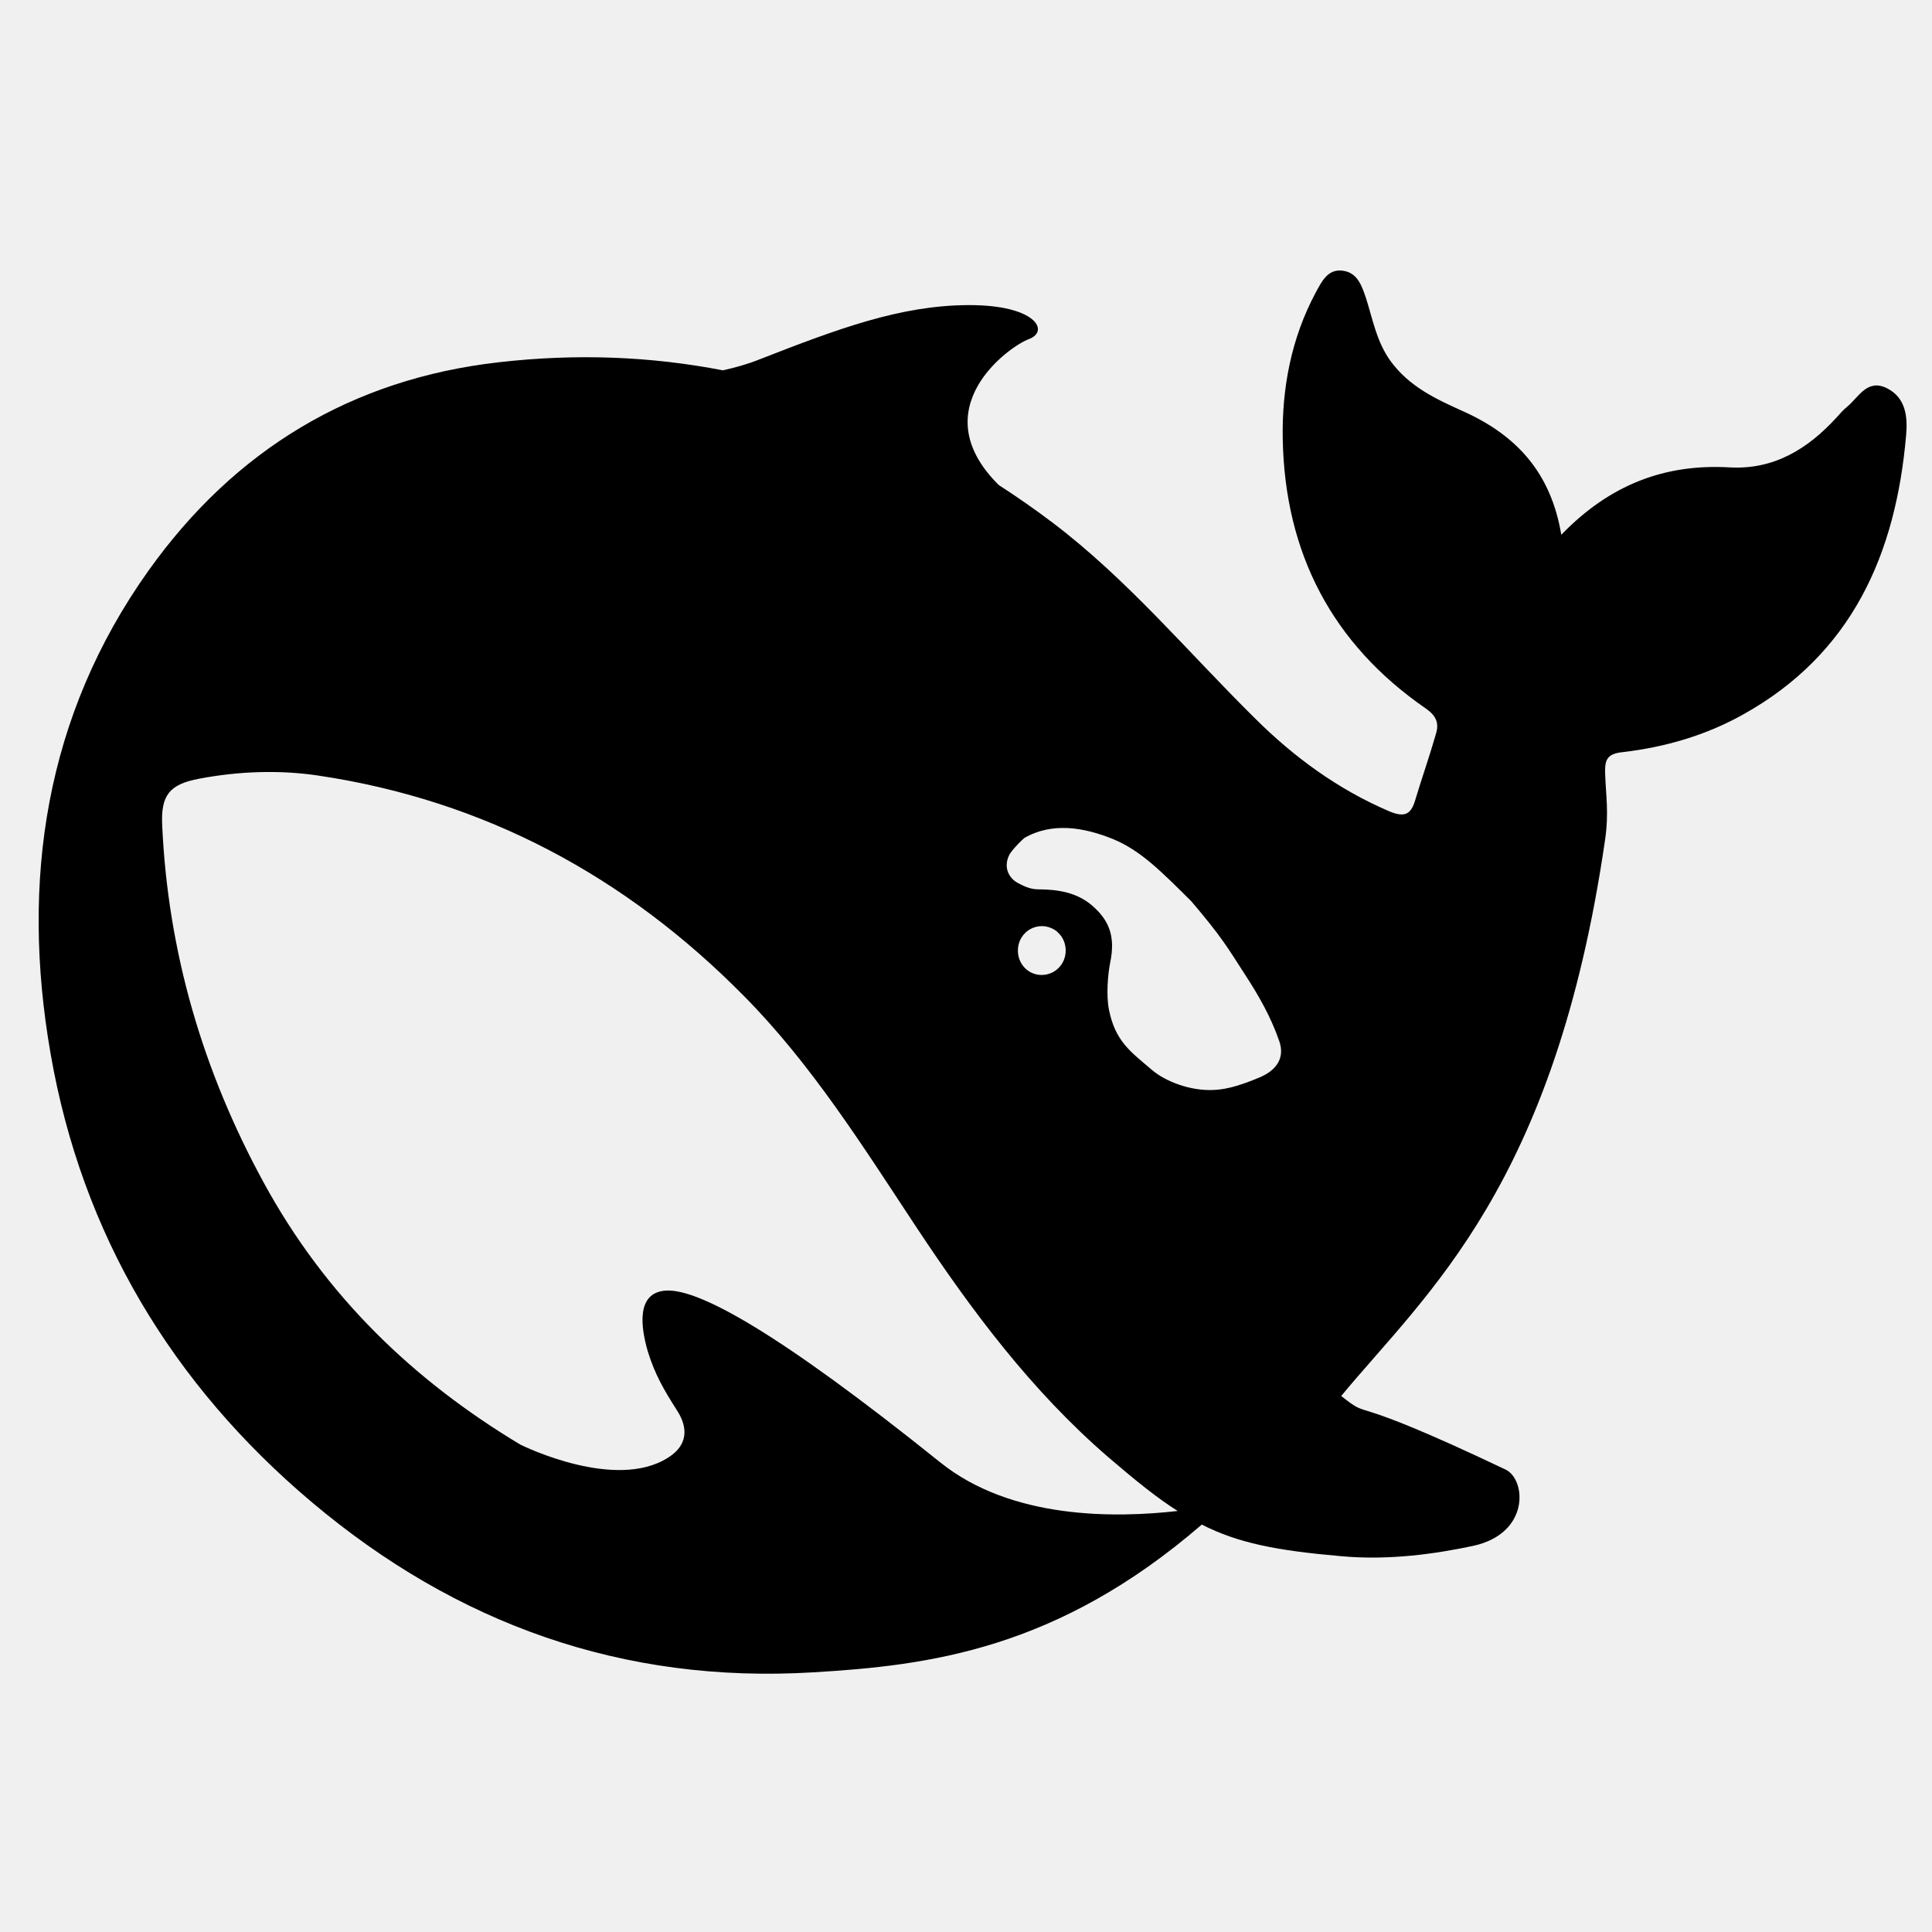
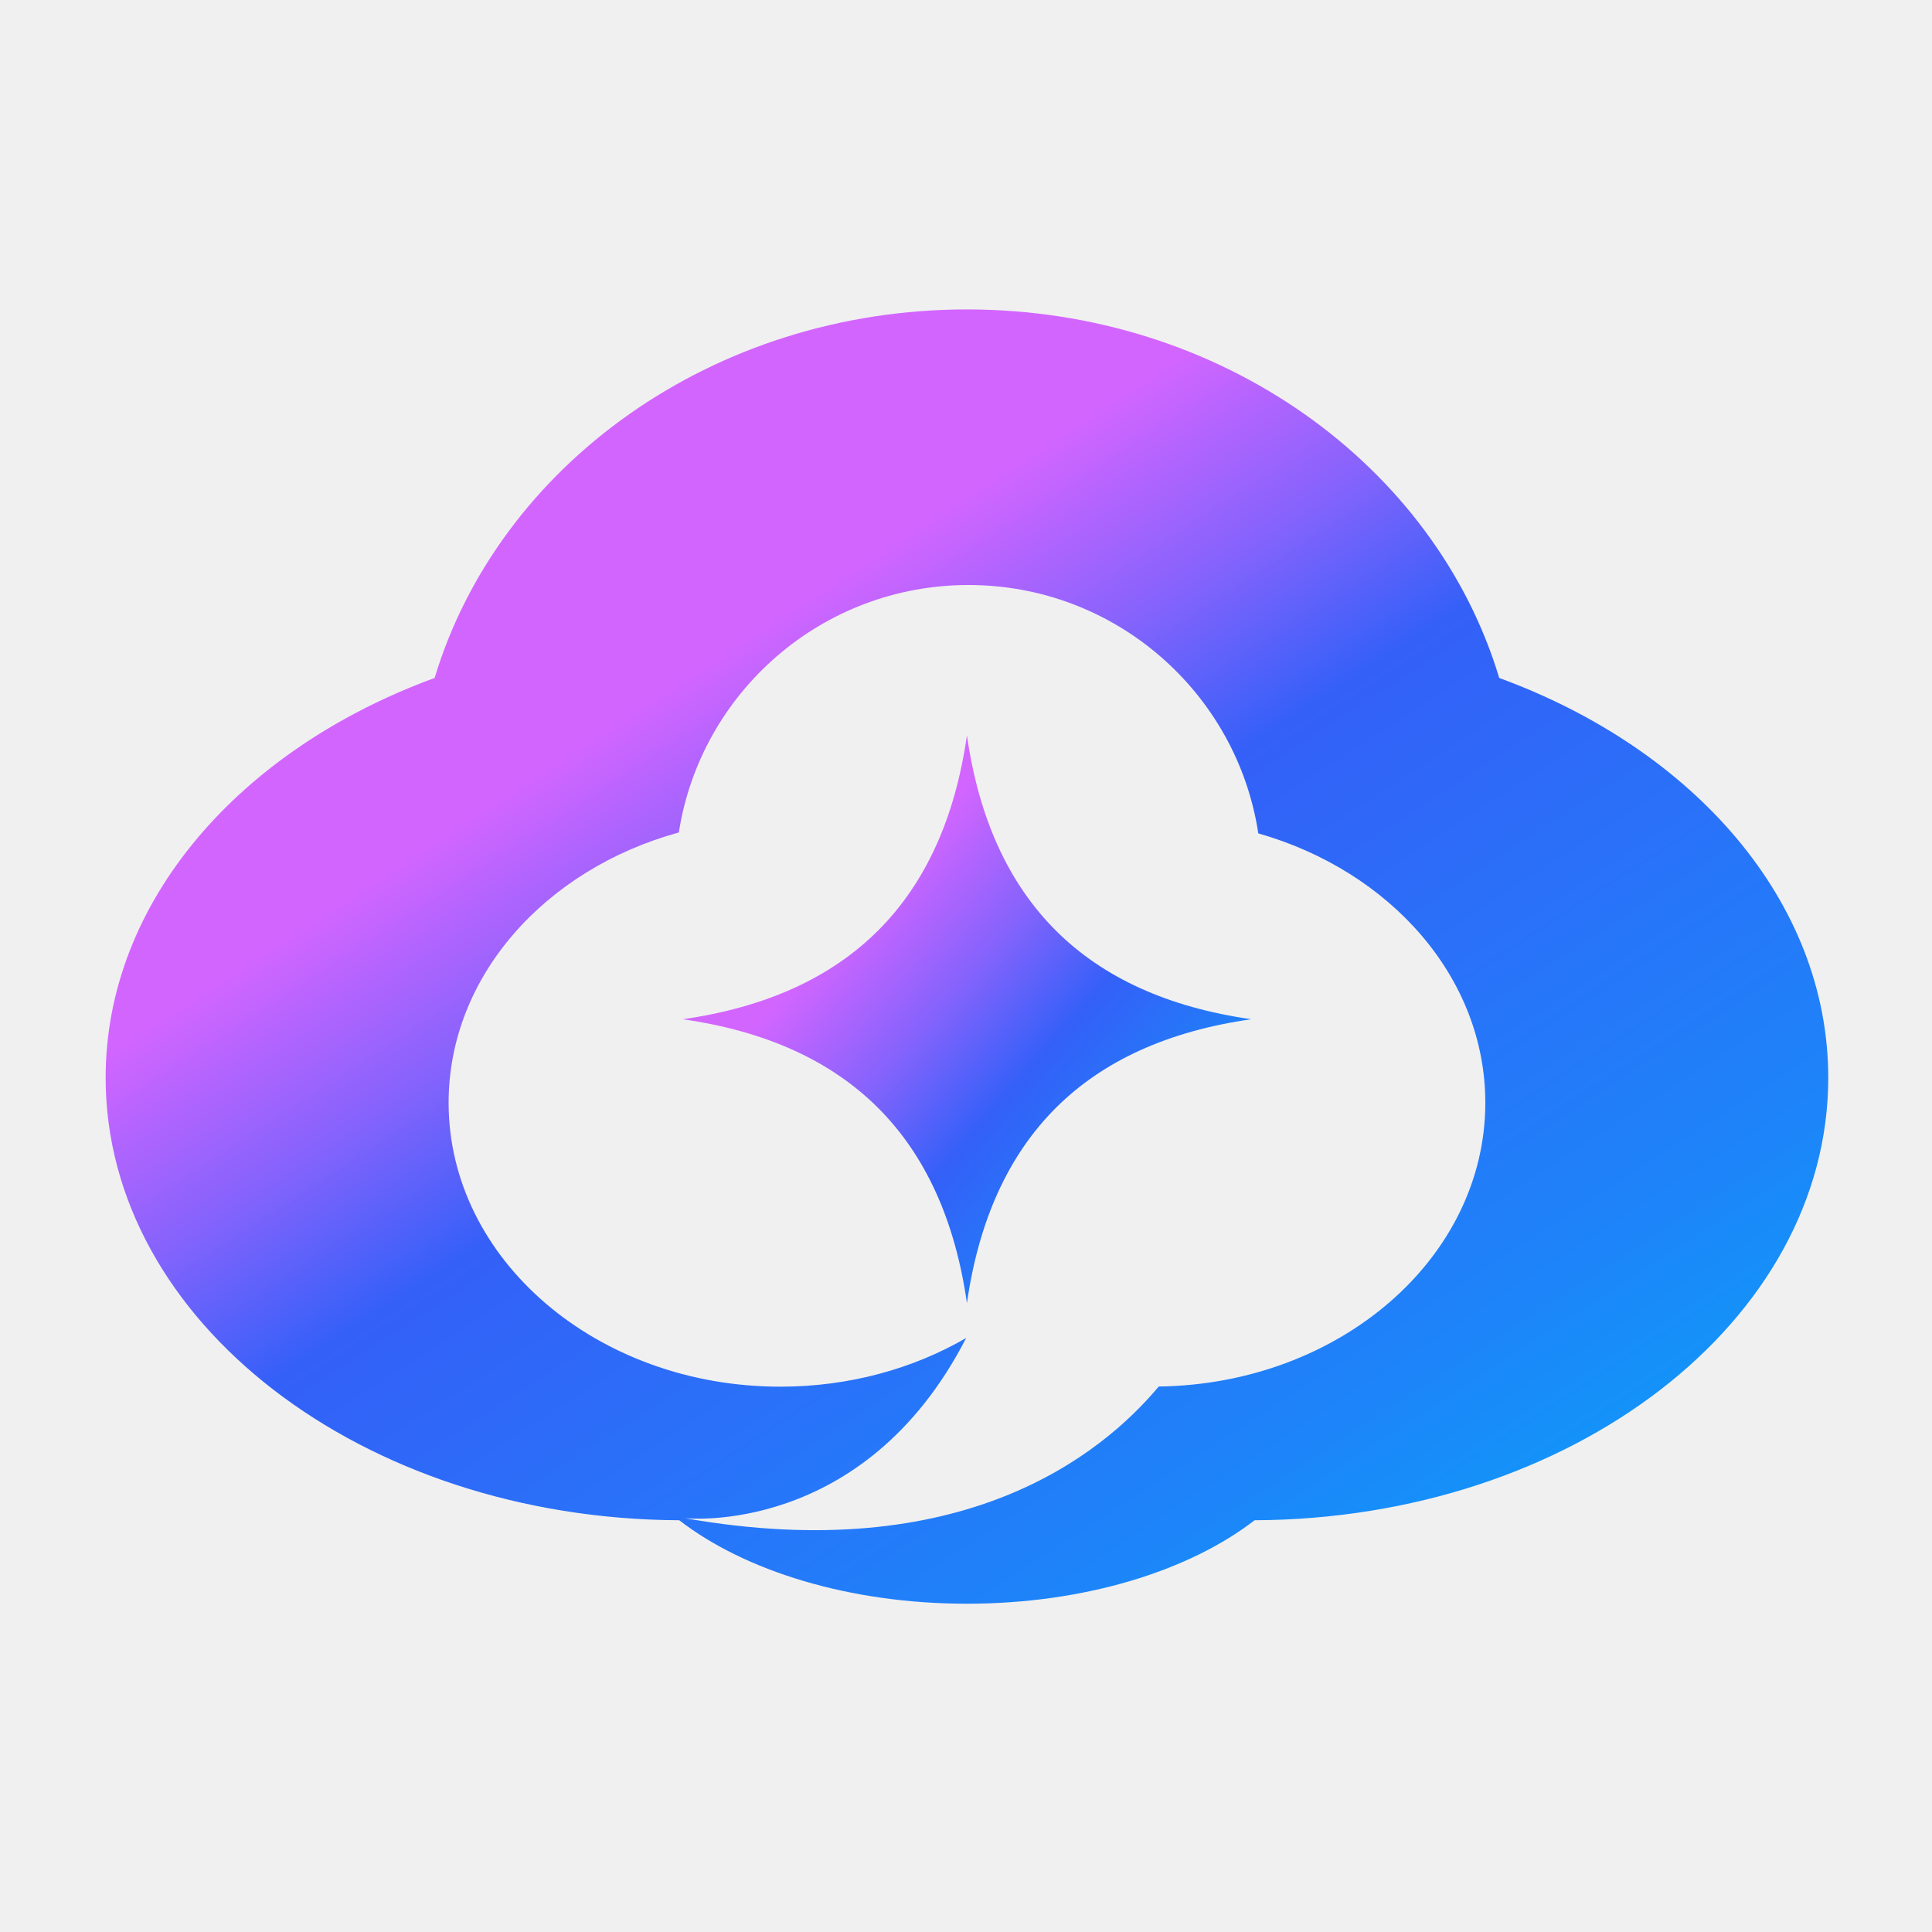
<svg xmlns="http://www.w3.org/2000/svg" width="50" height="50" viewBox="0 0 50 50" fill="none">
-   <style>
- 		@media (prefers-color-scheme: dark) {
- 			path { fill: #fff; }
- 		}
- 	</style>
-   <path id="path" d="M48.835 10.048C48.323 9.792 48.102 10.28 47.803 10.528C47.701 10.608 47.614 10.712 47.527 10.808C46.779 11.624 45.905 12.16 44.762 12.096C43.092 12 41.666 12.536 40.406 13.84C40.138 12.232 39.248 11.272 37.893 10.656C37.184 10.336 36.467 10.016 35.97 9.32C35.623 8.824 35.529 8.272 35.356 7.728C35.246 7.4 35.135 7.064 34.765 7.008C34.363 6.944 34.206 7.288 34.048 7.576C33.418 8.752 33.173 10.048 33.197 11.36C33.252 14.312 34.474 16.664 36.9 18.336C37.176 18.528 37.247 18.72 37.16 19C36.995 19.576 36.797 20.136 36.624 20.712C36.514 21.08 36.349 21.16 35.962 21C34.631 20.432 33.481 19.592 32.464 18.576C30.739 16.872 29.179 14.992 27.233 13.52C26.776 13.176 26.319 12.856 25.847 12.552C23.862 10.584 26.107 8.968 26.627 8.776C27.17 8.576 26.816 7.888 25.059 7.896C23.302 7.904 21.695 8.504 19.647 9.304C19.348 9.424 19.032 9.512 18.709 9.584C16.85 9.224 14.92 9.144 12.903 9.376C9.106 9.808 6.073 11.64 3.843 14.768C1.165 18.528 0.534 22.8 1.307 27.256C2.118 31.952 4.466 35.84 8.074 38.88C11.816 42.032 16.125 43.576 21.041 43.28C24.027 43.104 27.352 42.696 31.102 39.456C32.047 39.936 33.04 40.128 34.686 40.272C35.955 40.392 37.176 40.208 38.121 40.008C39.602 39.688 39.499 38.288 38.964 38.032C34.623 35.968 35.576 36.808 34.71 36.128C36.916 33.464 40.24 30.696 41.54 21.728C41.643 21.016 41.556 20.568 41.54 19.992C41.532 19.64 41.611 19.504 42.005 19.464C43.092 19.336 44.148 19.032 45.117 18.488C47.929 16.92 49.064 14.344 49.331 11.256C49.371 10.784 49.324 10.296 48.835 10.048ZM24.326 37.84C20.12 34.464 18.079 33.352 17.236 33.4C16.448 33.448 16.59 34.368 16.763 34.968C16.944 35.56 17.181 35.968 17.512 36.488C17.74 36.832 17.898 37.344 17.283 37.728C15.928 38.584 13.573 37.44 13.462 37.384C10.721 35.736 8.428 33.56 6.813 30.584C5.253 27.72 4.348 24.648 4.198 21.368C4.158 20.576 4.387 20.296 5.159 20.152C6.175 19.96 7.223 19.92 8.239 20.072C12.533 20.712 16.189 22.672 19.253 25.776C21.002 27.544 22.325 29.656 23.689 31.72C25.138 33.912 26.698 36 28.683 37.712C29.384 38.312 29.943 38.768 30.479 39.104C28.864 39.288 26.17 39.328 24.326 37.84ZM26.343 24.6C26.343 24.248 26.619 23.968 26.966 23.968C27.044 23.968 27.115 23.984 27.178 24.008C27.265 24.04 27.344 24.088 27.407 24.16C27.517 24.272 27.58 24.432 27.58 24.6C27.58 24.952 27.304 25.232 26.957 25.232C26.611 25.232 26.343 24.952 26.343 24.6ZM32.606 27.88C32.205 28.048 31.803 28.192 31.416 28.208C30.818 28.24 30.164 27.992 29.81 27.688C29.258 27.216 28.864 26.952 28.699 26.128C28.628 25.776 28.668 25.232 28.73 24.92C28.872 24.248 28.714 23.816 28.25 23.424C27.872 23.104 27.391 23.016 26.863 23.016C26.666 23.016 26.485 22.928 26.351 22.856C26.13 22.744 25.949 22.464 26.123 22.12C26.178 22.008 26.446 21.736 26.509 21.688C27.226 21.272 28.053 21.408 28.817 21.72C29.526 22.016 30.061 22.56 30.834 23.328C31.622 24.256 31.763 24.512 32.212 25.208C32.567 25.752 32.89 26.312 33.11 26.952C33.245 27.352 33.071 27.68 32.606 27.88Z" fill="#000" fill-opacity="1" fill-rule="nonzero" />
+   <path d="M25.024 8.008C31.605 8.008 37.144 12.049 38.8 17.546C43.834 19.387 47.314 23.327 47.315 27.891C47.315 34.195 40.676 39.309 32.469 39.344C30.771 40.655 28.068 41.504 25.024 41.504C21.98 41.504 19.277 40.656 17.579 39.344C9.373 39.308 2.734 34.195 2.734 27.891C2.735 23.327 6.214 19.387 11.248 17.546C12.904 12.049 18.444 8.008 25.024 8.008ZM25.064 15.14C21.274 15.14 18.133 17.916 17.568 21.544C14.112 22.494 11.611 25.266 11.61 28.539C11.61 32.597 15.454 35.887 20.196 35.887C21.978 35.887 23.632 35.422 25.004 34.627C22.353 39.794 17.721 39.29 17.721 39.29C24.883 40.553 28.49 37.674 29.988 35.883C34.668 35.821 38.44 32.558 38.44 28.539C38.439 25.293 35.977 22.54 32.565 21.568C32.01 17.929 28.864 15.14 25.064 15.14Z" fill="url(#paint0_linear_1_3)" />
+   <path fill-rule="evenodd" clip-rule="evenodd" d="M22.726 24.081C23.951 22.856 24.718 21.173 25.024 19.03C25.331 21.173 26.098 22.856 27.324 24.082C28.55 25.306 30.236 26.071 32.382 26.378C30.236 26.684 28.55 27.449 27.323 28.674C26.098 29.899 25.331 31.582 25.024 33.725C24.718 31.582 23.951 29.899 22.725 28.673C21.499 27.449 19.813 26.684 17.667 26.378C19.813 26.071 21.499 25.306 22.726 24.081V24.081Z" fill="url(#paint1_linear_1_3)" />
+   <defs>
+     <linearGradient id="paint0_linear_1_3" x1="66.612" y1="27.031" x2="39.854" y2="-14.134" gradientUnits="userSpaceOnUse">
+       <stop stop-color="#07A5F9" />
+       <stop offset="0.2" stop-color="#1E83F9" />
+       <stop offset="0.512" stop-color="#3460F8" />
+       <stop offset="0.601" stop-color="#8463FC" />
+       <stop offset="0.706" stop-color="#D365FF" />
+       <stop offset="1" stop-color="#D365FF" />
+     </linearGradient>
+     <linearGradient id="paint1_linear_1_3" x1="38.761" y1="25.436" x2="24.083" y2="12.627" gradientUnits="userSpaceOnUse">
+       <stop stop-color="#07A5F9" />
+       <stop offset="0.392" stop-color="#3460F8" />
+       <stop offset="0.536" stop-color="#8463FC" />
+       <stop offset="0.706" stop-color="#D365FF" />
+       <stop offset="1" stop-color="#D365FF" />
+     </linearGradient>
+   </defs>
</svg>
